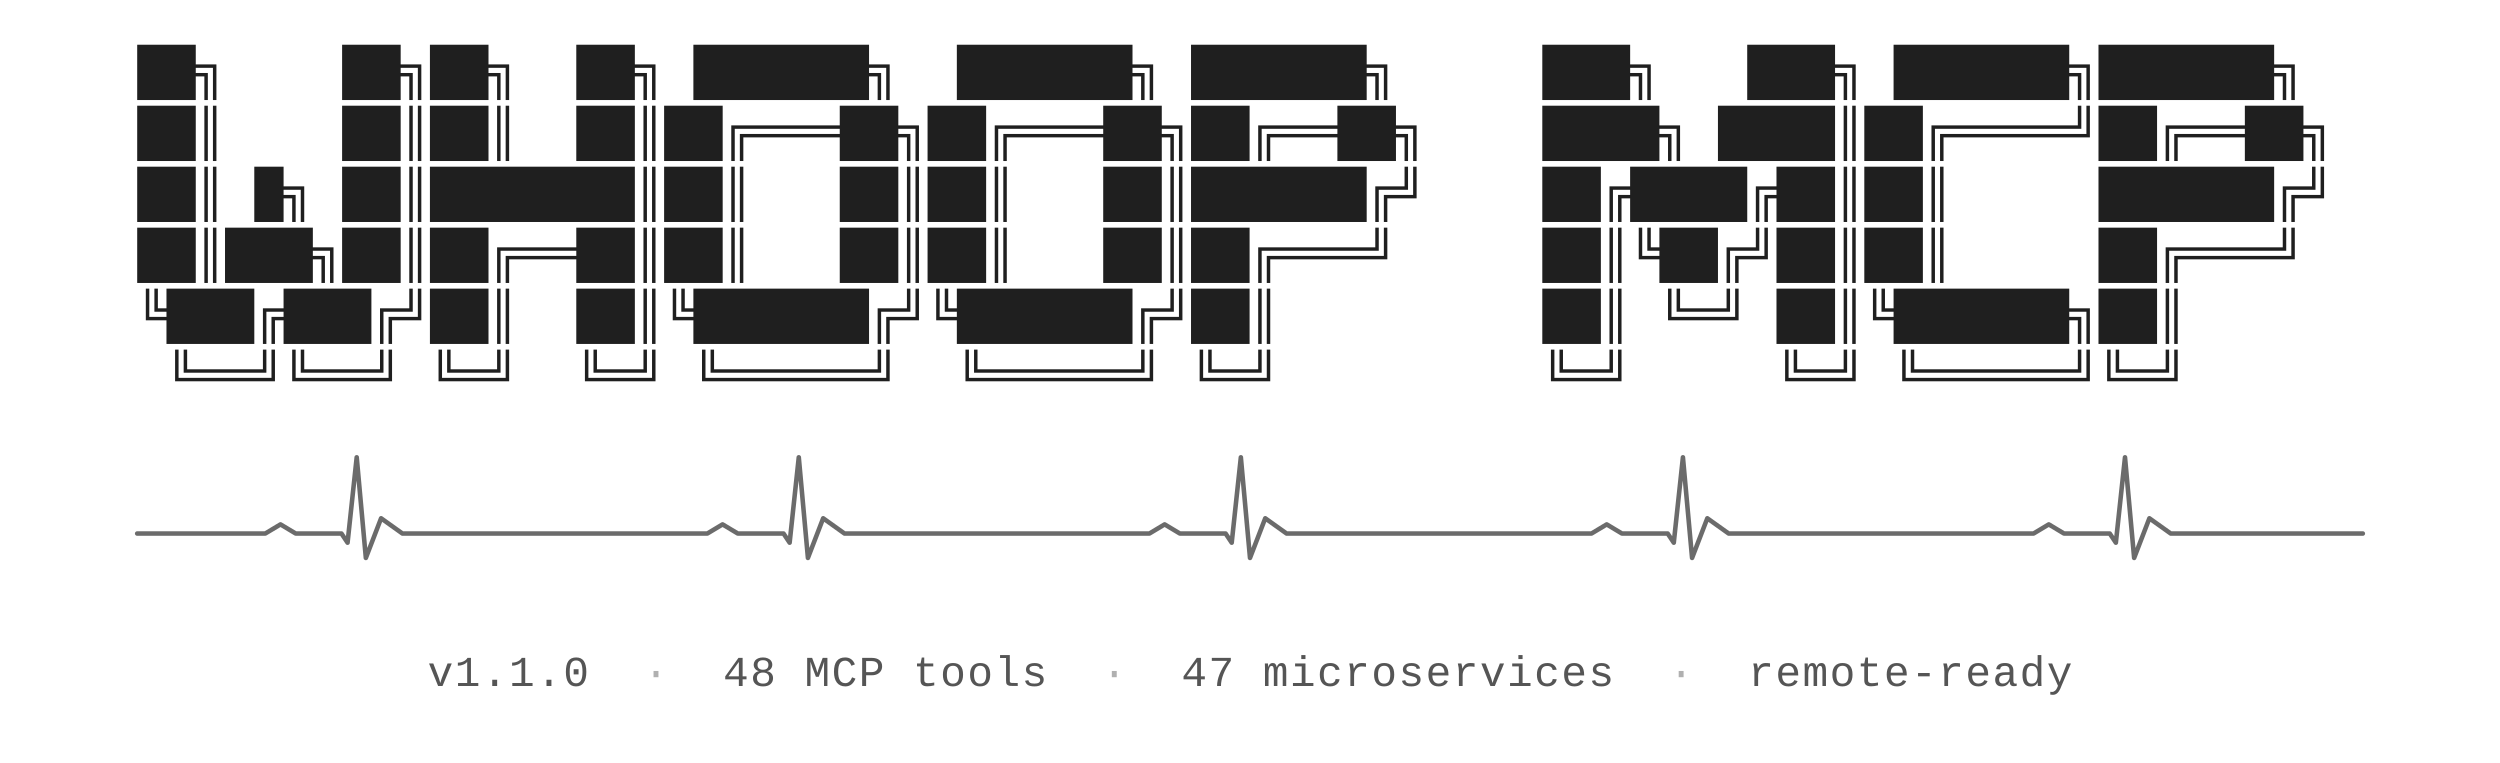
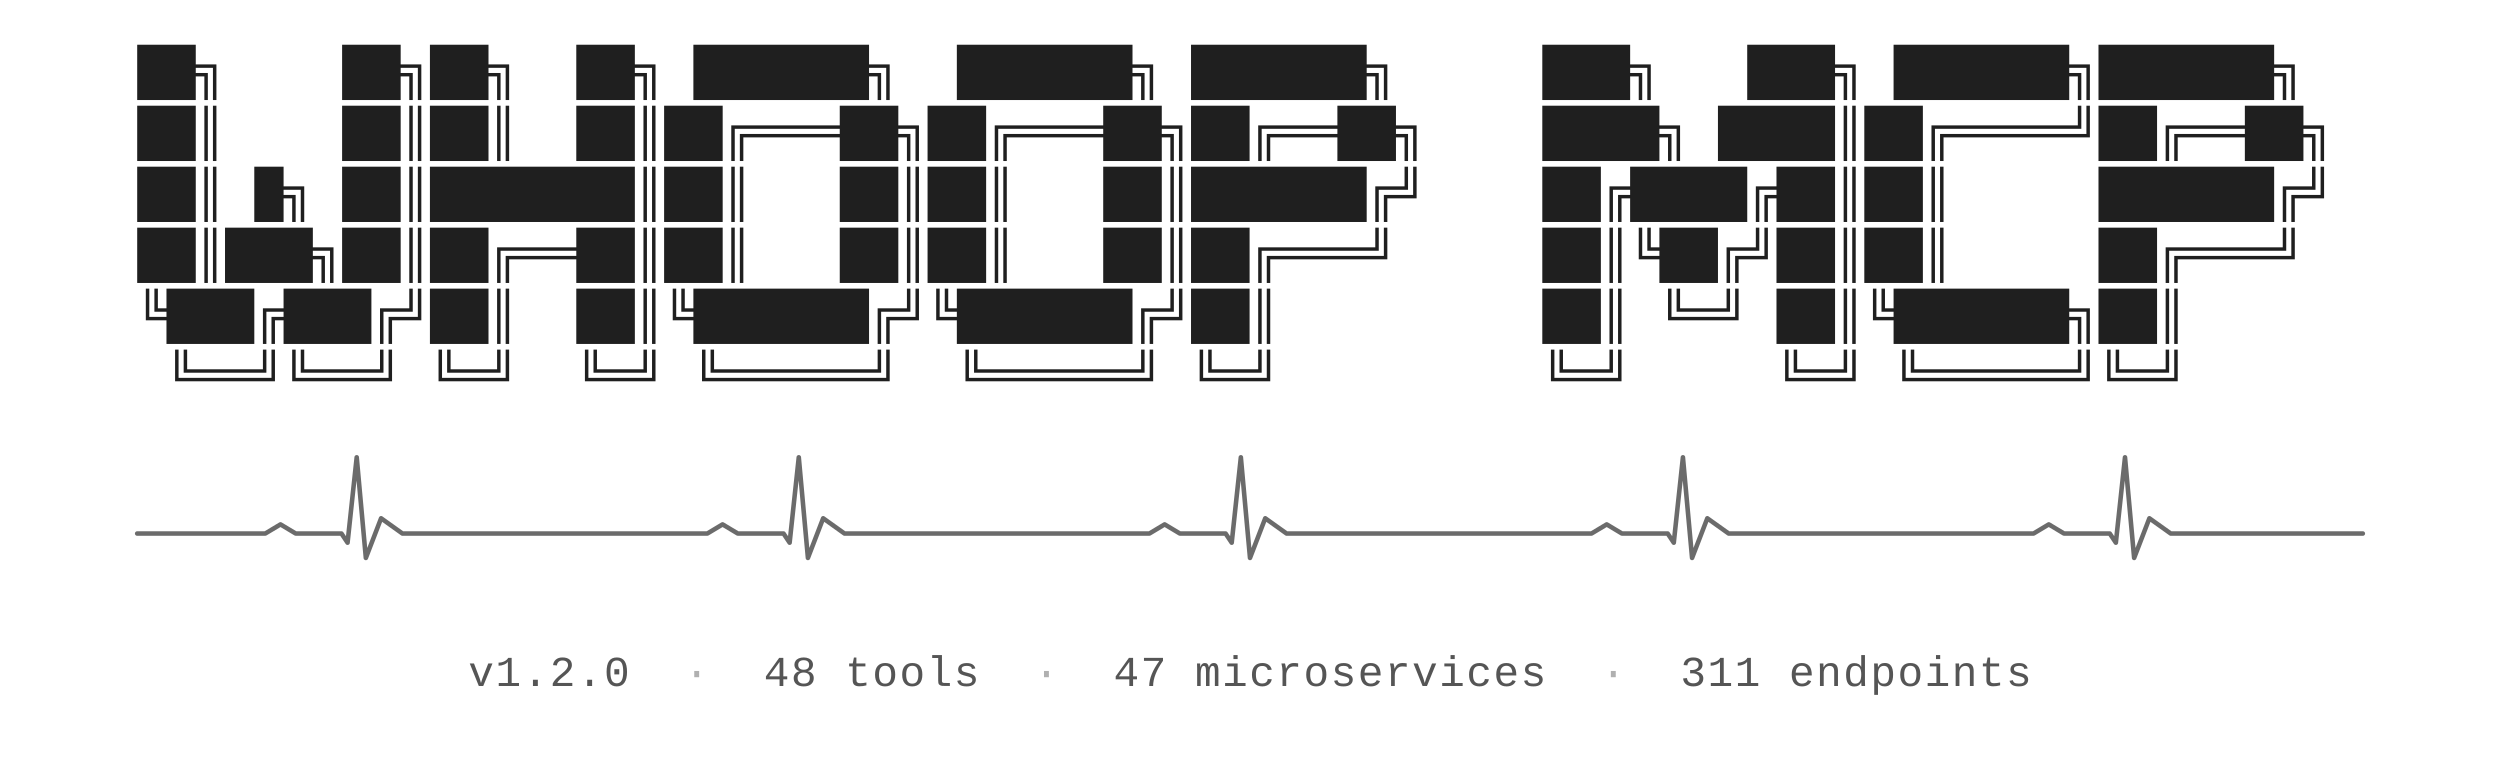
<svg xmlns="http://www.w3.org/2000/svg" viewBox="0 0 820 250" font-family="ui-monospace, 'Cascadia Code', 'SF Mono', Menlo, Monaco, Consolas, 'Liberation Mono', 'Courier New', monospace" text-rendering="geometricPrecision">
  <style>
    .block { font-size: 16px; font-weight: 700; fill: #1f1f1f; letter-spacing: 0; }
    .pulse { stroke: #6b6b6b; stroke-width: 1.5; stroke-linecap: round; stroke-linejoin: round; fill: none; }
    .stats { font-size: 14px; fill: #555; letter-spacing: 0.5px; }
    .sep   { fill: #b0b0b0; }
    @media (prefers-color-scheme: dark) {
      .block { fill: #e6e6e6; }
      .pulse { stroke: #969696; }
      .stats { fill: #b0b0b0; }
      .sep   { fill: #555; }
    }
  </style>
  <text class="block" x="45" y="28" xml:space="preserve">██╗    ██╗██╗  ██╗ ██████╗  ██████╗ ██████╗     ███╗   ███╗ ██████╗██████╗</text>
  <text class="block" x="45" y="48" xml:space="preserve">██║    ██║██║  ██║██╔═══██╗██╔═══██╗██╔══██╗    ████╗ ████║██╔════╝██╔══██╗</text>
  <text class="block" x="45" y="68" xml:space="preserve">██║ █╗ ██║███████║██║   ██║██║   ██║██████╔╝    ██╔████╔██║██║     ██████╔╝</text>
  <text class="block" x="45" y="88" xml:space="preserve">██║███╗██║██╔══██║██║   ██║██║   ██║██╔═══╝     ██║╚██╔╝██║██║     ██╔═══╝</text>
  <text class="block" x="45" y="108" xml:space="preserve">╚███╔███╔╝██║  ██║╚██████╔╝╚██████╔╝██║         ██║ ╚═╝ ██║╚██████╗██║</text>
  <text class="block" x="45" y="128" xml:space="preserve"> ╚══╝╚══╝ ╚═╝  ╚═╝ ╚═════╝  ╚═════╝ ╚═╝         ╚═╝     ╚═╝ ╚═════╝╚═╝</text>
  <path class="pulse" d="     M 45 175     L 87 175 L 92 172 L 97 175 L 112 175 L 114 178 L 117 150 L 120 183 L 125 170 L 132 175     L 232 175 L 237 172 L 242 175 L 257 175 L 259 178 L 262 150 L 265 183 L 270 170 L 277 175     L 377 175 L 382 172 L 387 175 L 402 175 L 404 178 L 407 150 L 410 183 L 415 170 L 422 175     L 522 175 L 527 172 L 532 175 L 547 175 L 549 178 L 552 150 L 555 183 L 560 170 L 567 175     L 667 175 L 672 172 L 677 175 L 692 175 L 694 178 L 697 150 L 700 183 L 705 170 L 712 175     L 775 175   " />
-   <text class="stats" x="410" y="225" text-anchor="middle" xml:space="preserve">v1.1.0<tspan class="sep">  ·  </tspan>48 MCP tools<tspan class="sep">  ·  </tspan>47 microservices<tspan class="sep">  ·  </tspan>remote-ready</text>
+   <text class="stats" x="410" y="225" text-anchor="middle" xml:space="preserve">v1.2.0<tspan class="sep">  ·  </tspan>48 tools<tspan class="sep">  ·  </tspan>47 microservices<tspan class="sep">  ·  </tspan>311 endpoints</text>
</svg>
